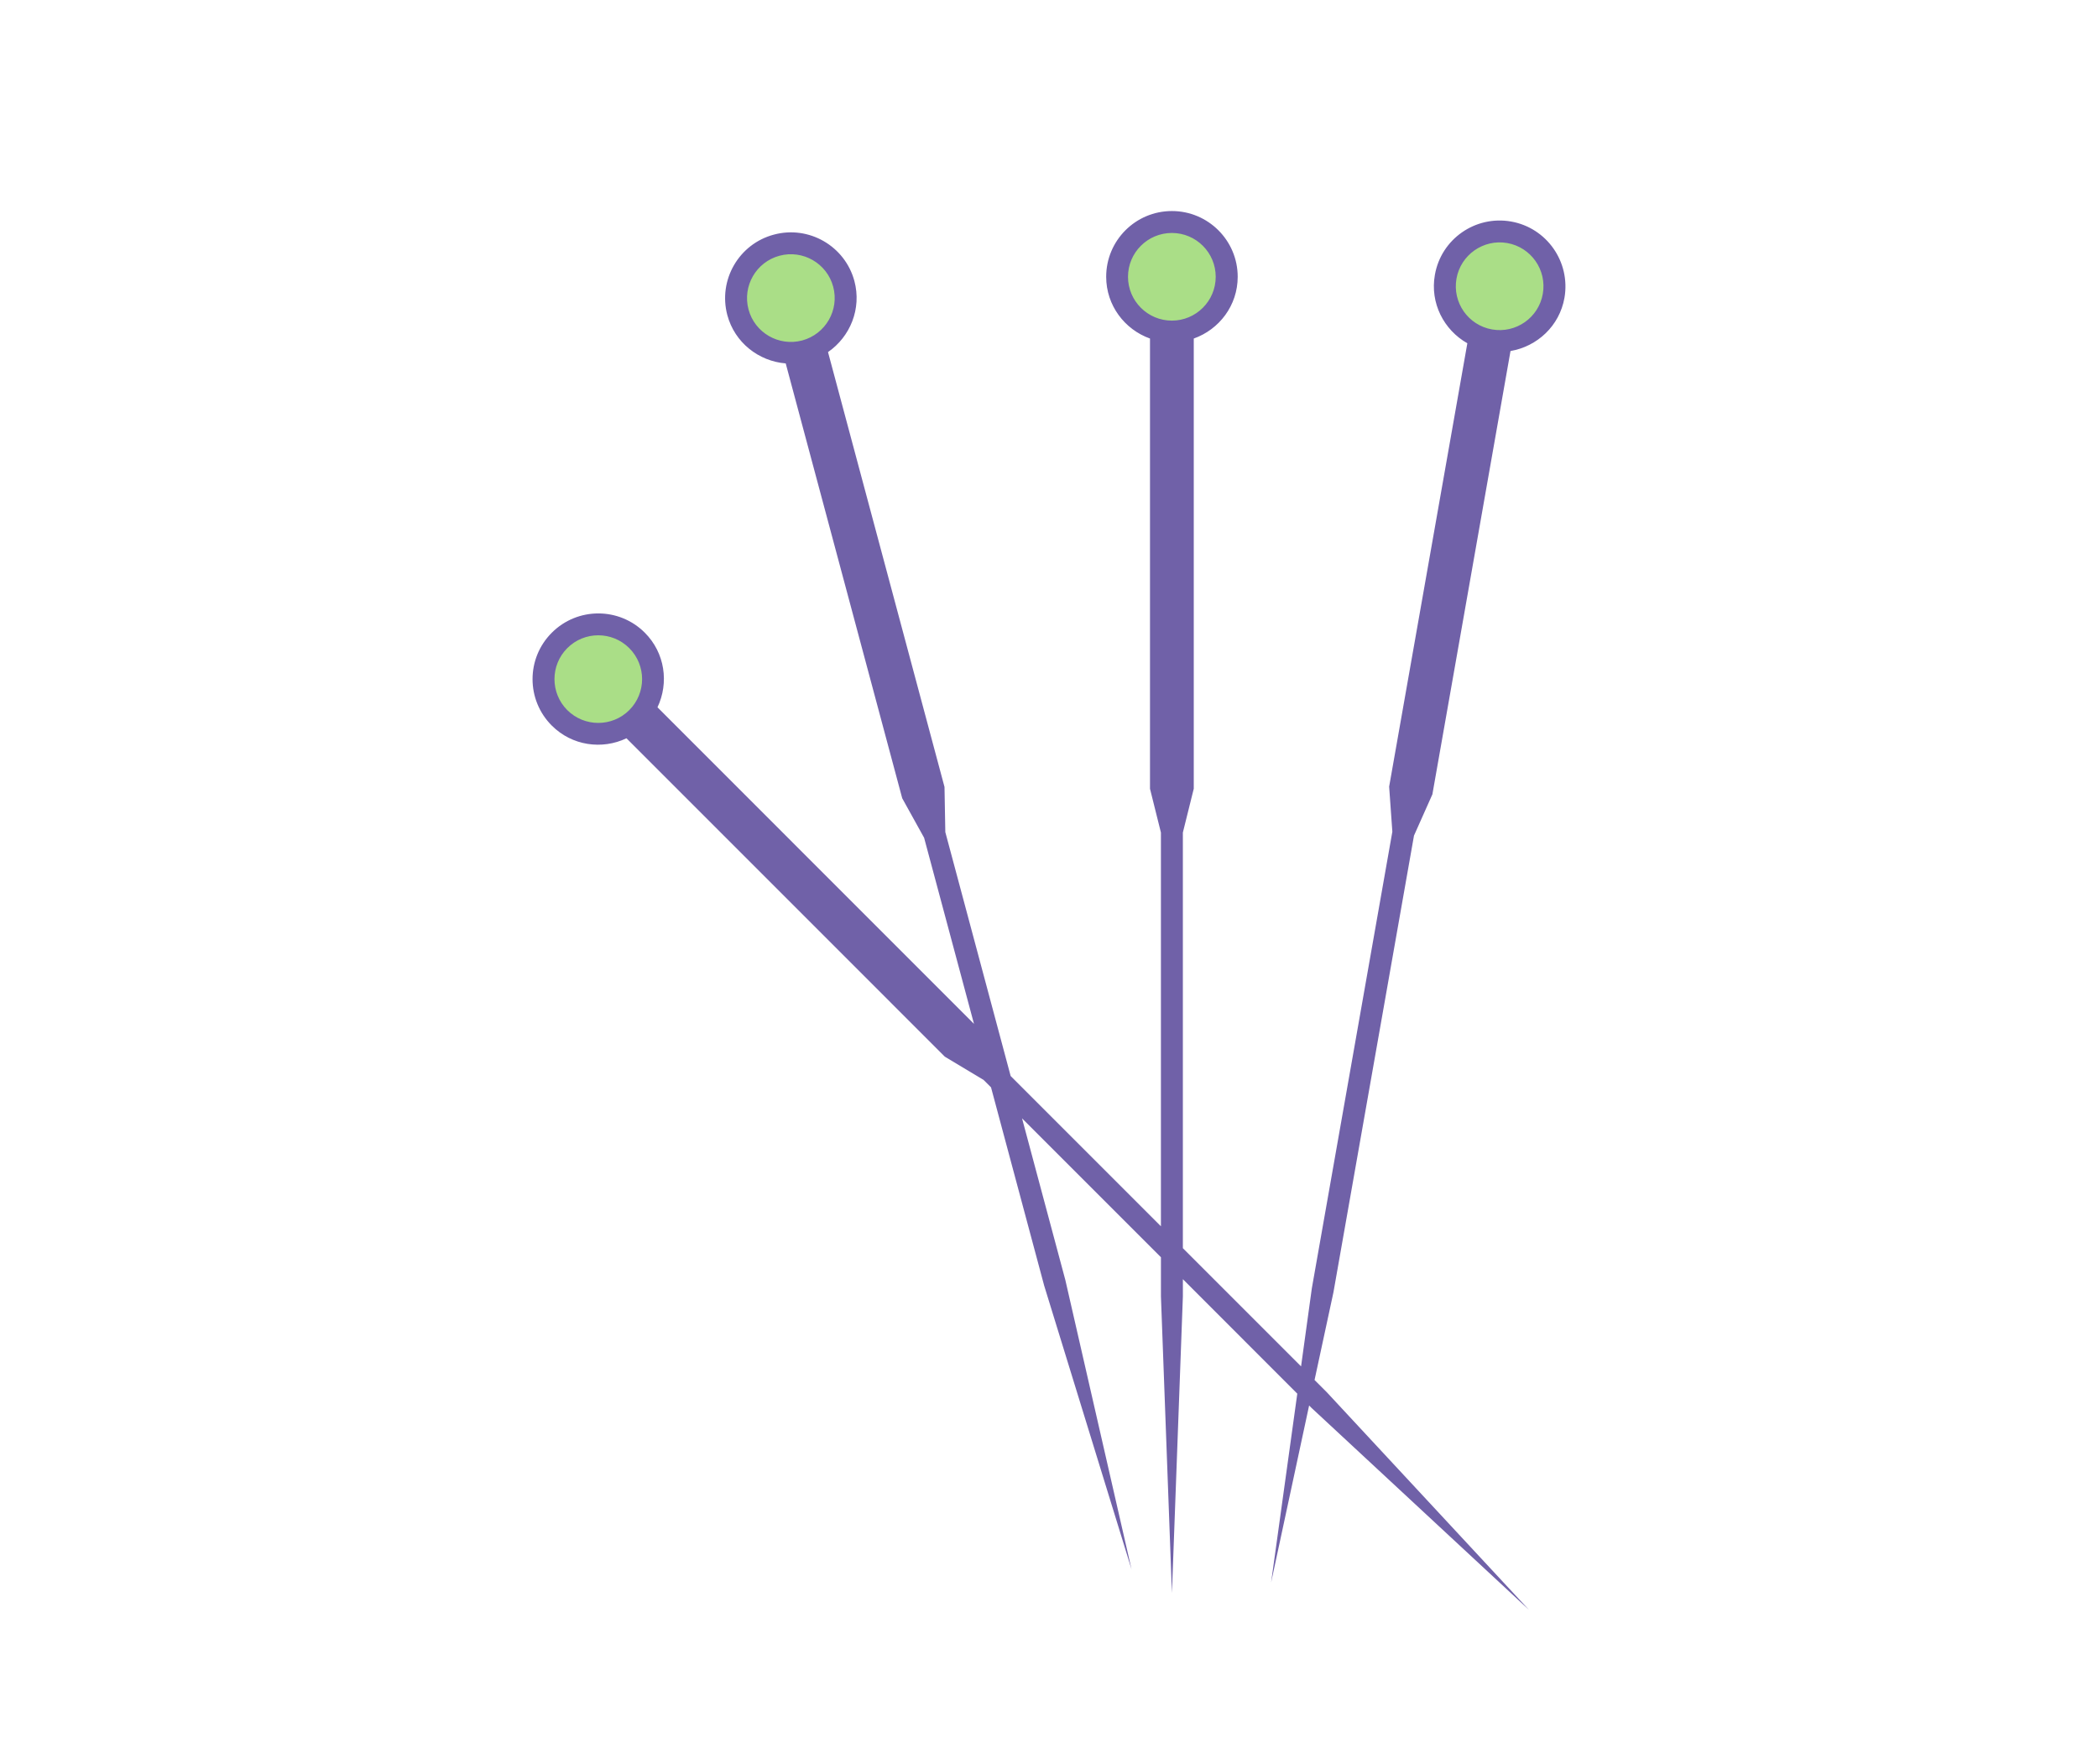
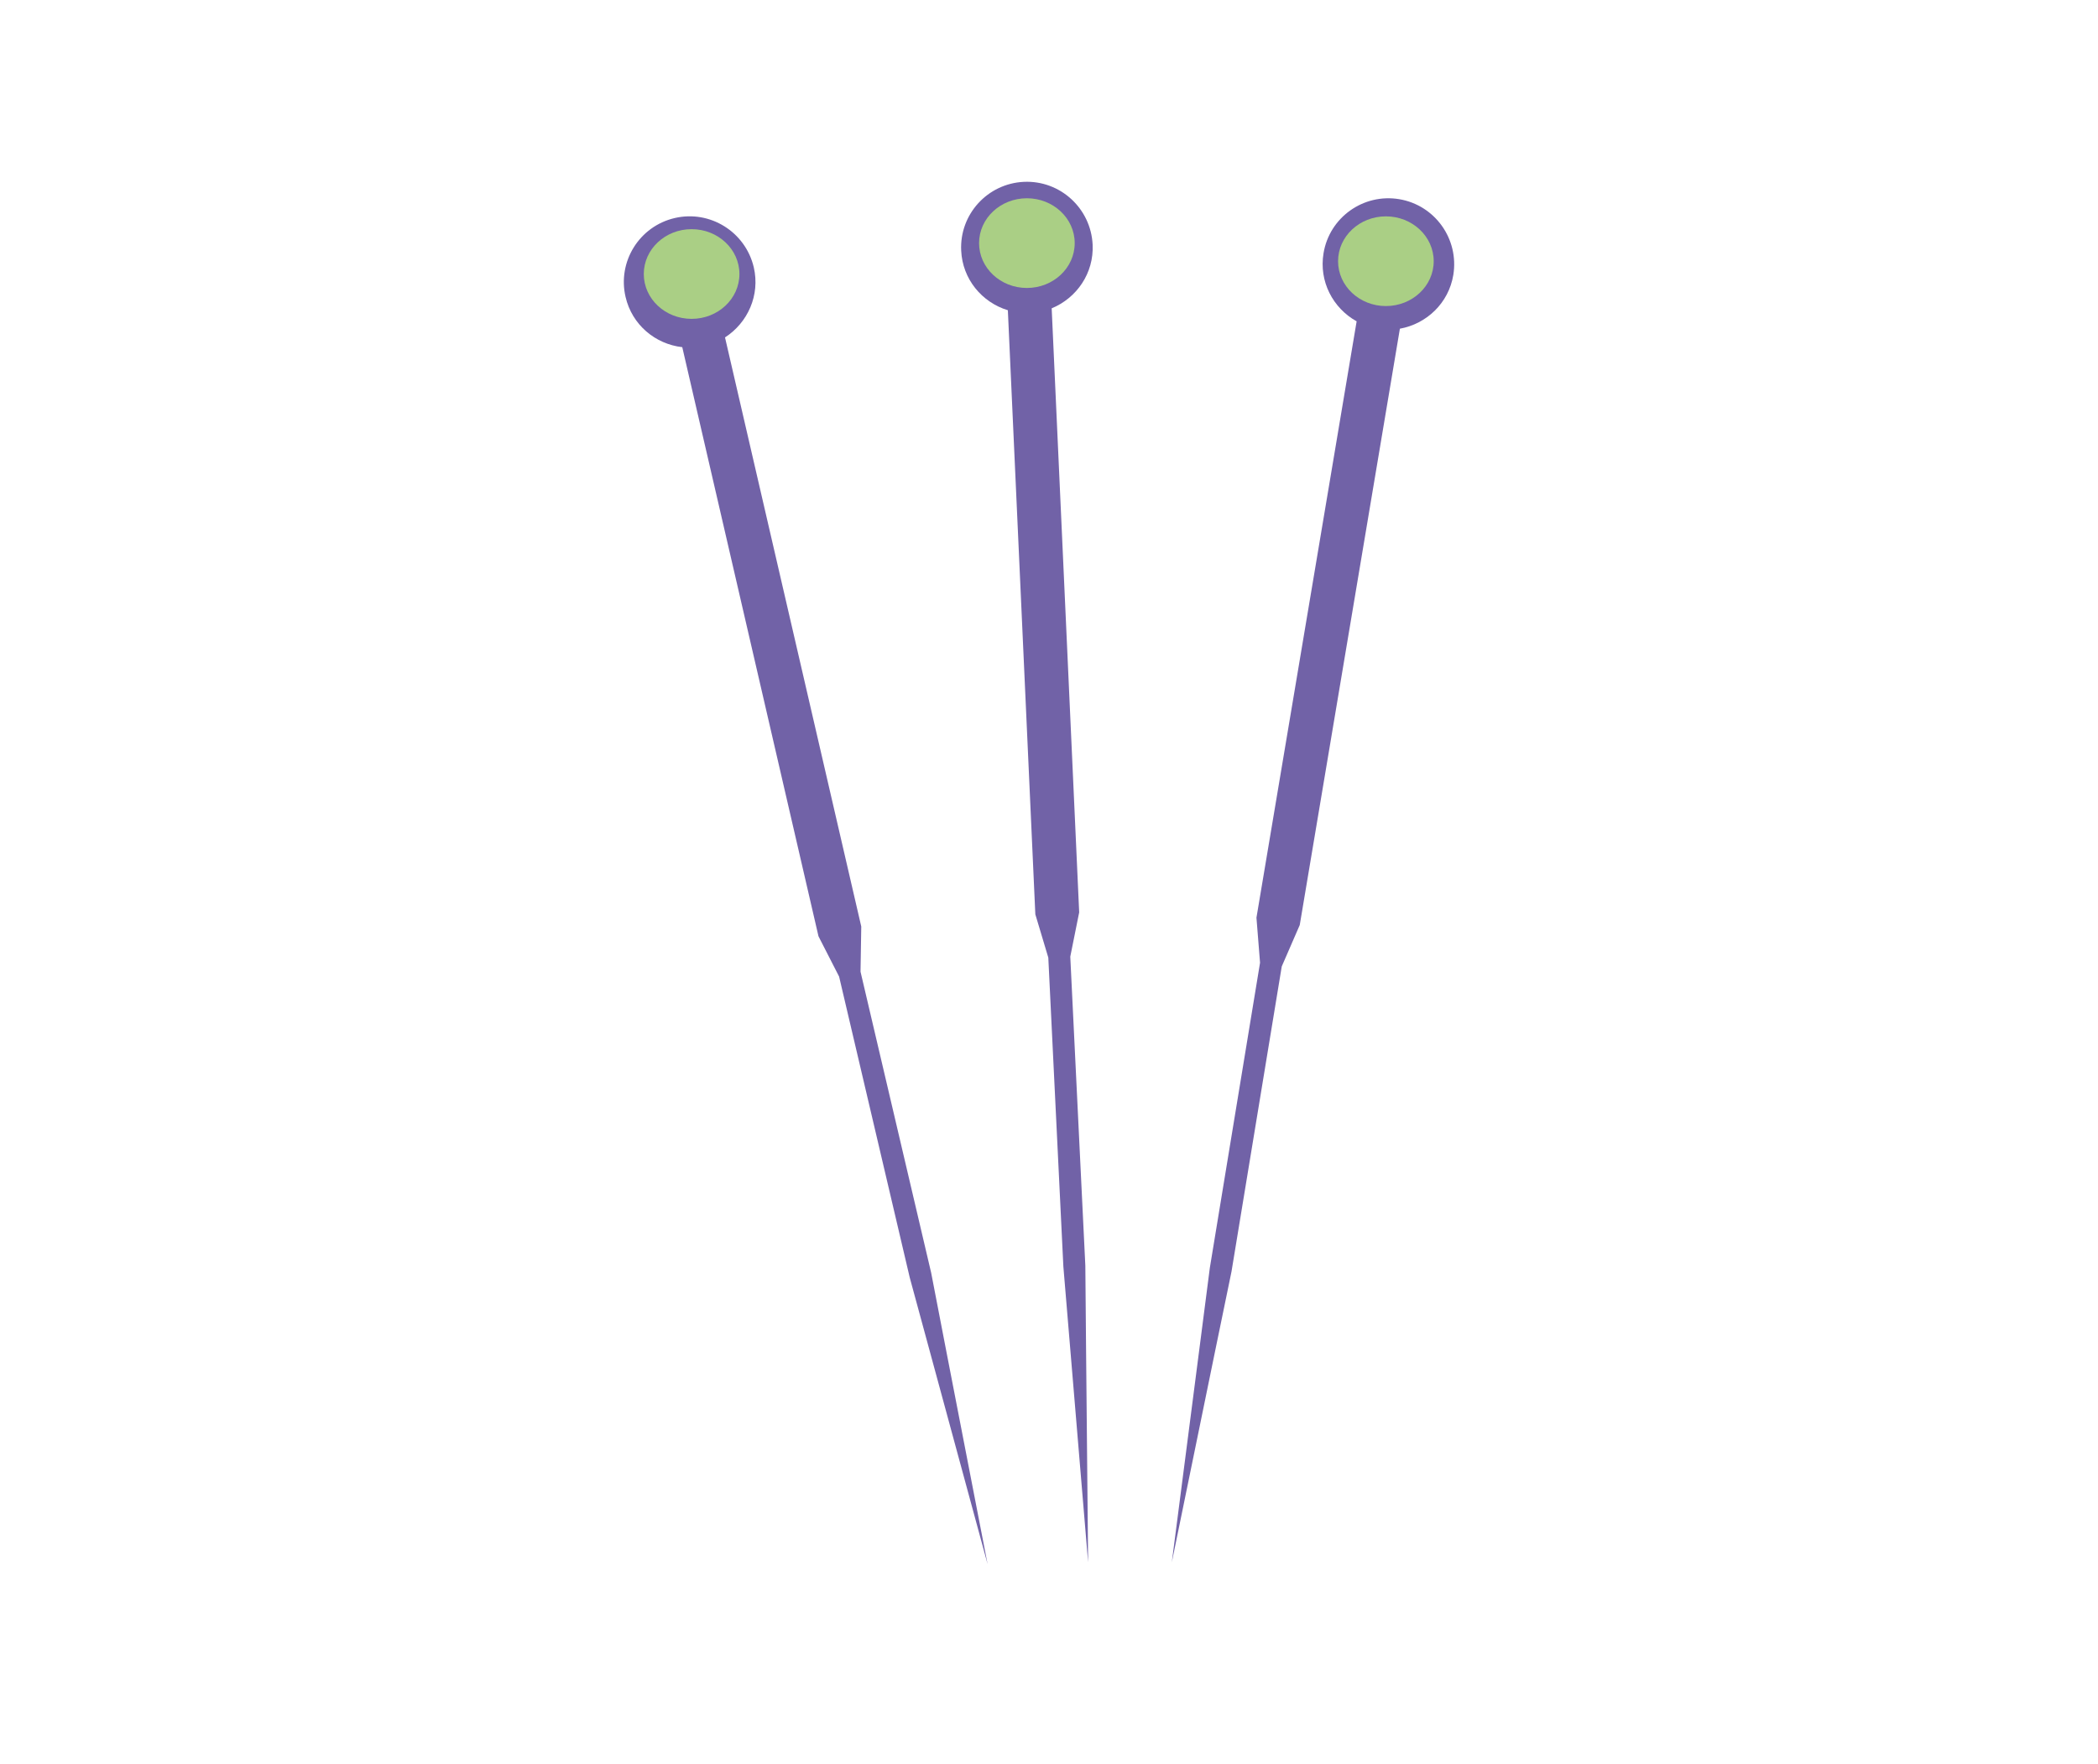
<svg xmlns="http://www.w3.org/2000/svg" version="1.1" id="Ebene_1" x="0px" y="0px" width="87.66px" height="73.7px" viewBox="0 0 87.66 73.7" enable-background="new 0 0 87.66 73.7" xml:space="preserve">
-   <defs id="defs27">
-     <clipPath clipPathUnits="userSpaceOnUse" id="clipPath3510">
-       <path d="m 302.047,656.798 c -7.533,-9.019 0.861,-17.059 0.861,-17.059 l 0,0 c -4.101,8.397 2.43,13.601 8.226,23.906 l 0,0 c 5.22,9.275 -5.659,14.323 -5.659,14.323 l 0,0 c 0,0 9.307,-5.922 -3.428,-21.17" id="path3512" />
-     </clipPath>
-     <mask maskUnits="userSpaceOnUse" x="0" y="0" width="1" height="1" id="mask3528">
-       <g id="g3530">
-         <g clip-path="url(#clipPath3518)" id="g3532">
-           <g id="g3534">
-             <g id="g3536">
-               <path d="m -32768,32767 65535,0 0,-65535 -65535,0 0,65535 z" style="fill:url(#linearGradient3522);stroke:none" id="path3538" />
-             </g>
-           </g>
-         </g>
-       </g>
-     </mask>
-     <clipPath clipPathUnits="userSpaceOnUse" id="clipPath3518">
-       <path d="m -32768,32767 65535,0 0,-65535 -65535,0 0,65535 z" id="path3520" />
-     </clipPath>
-     <linearGradient x1="0" y1="0" x2="1" y2="0" gradientUnits="userSpaceOnUse" gradientTransform="matrix(0,38.2287,38.2287,0,305.7302,639.7392)" spreadMethod="pad" id="linearGradient3522">
-       <stop style="stop-opacity:1;stop-color:#ffffff" offset="0" id="stop3524" />
-       <stop style="stop-opacity:0;stop-color:#ffffff" offset="1" id="stop3526" />
-     </linearGradient>
-     <clipPath clipPathUnits="userSpaceOnUse" id="clipPath3464">
-       <path d="m 292.161,660.832 c -6.554,-9.719 4.235,-21.093 4.235,-21.093 l 0,0 c -6.632,10.382 0.475,16.817 5.728,29.558 l 0,0 c 4.728,11.47 -9.661,17.711 -9.661,17.711 l 0,0 c 0,0 12.471,-7.234 -0.302,-26.176" id="path3466" />
-     </clipPath>
-     <mask maskUnits="userSpaceOnUse" x="0" y="0" width="1" height="1" id="mask3482">
-       <g id="g3484">
-         <g clip-path="url(#clipPath3472)" id="g3486">
-           <g id="g3488">
-             <g id="g3490">
-               <path d="m -32768,32767 65535,0 0,-65535 -65535,0 0,65535 z" style="fill:url(#linearGradient3476);stroke:none" id="path3492" />
-             </g>
-           </g>
-         </g>
-       </g>
-     </mask>
-     <clipPath clipPathUnits="userSpaceOnUse" id="clipPath3472">
-       <path d="m -32768,32767 65535,0 0,-65535 -65535,0 0,65535 z" id="path3474" />
-     </clipPath>
-     <linearGradient x1="0" y1="0" x2="1" y2="0" gradientUnits="userSpaceOnUse" gradientTransform="matrix(0,47.2686,47.2686,0,296.5629,639.7392)" spreadMethod="pad" id="linearGradient3476">
-       <stop style="stop-opacity:1;stop-color:#ffffff" offset="0" id="stop3478" />
-       <stop style="stop-opacity:0;stop-color:#ffffff" offset="1" id="stop3480" />
-     </linearGradient>
-     <clipPath clipPathUnits="userSpaceOnUse" id="clipPath3376">
-       <path d="m 271.453,637.646 c -0.702,0 -1.286,-0.535 -1.349,-1.234 l 0,0 c -0.048,-0.55 -0.072,-1.058 -0.072,-1.553 l 0,0 0,-37.323 c 0,-9.702 7.893,-17.595 17.595,-17.595 l 0,0 18.99,0 c 8.999,0 16.436,6.791 17.468,15.517 l 0,0 c 0.043,-10e-4 0.085,-0.004 0.127,-0.004 l 0,0 0,7.193 0,22.785 0,7.193 0,2.234 c 0,0.495 -0.023,1.003 -0.072,1.553 l 0,0 c -0.061,0.699 -0.647,1.234 -1.348,1.234 l 0,0 -51.339,0 z" id="path3378" />
-     </clipPath>
-     <clipPath clipPathUnits="userSpaceOnUse" id="clipPath3510-5">
-       <path d="m 302.047,656.798 c -7.533,-9.019 0.861,-17.059 0.861,-17.059 l 0,0 c -4.101,8.397 2.43,13.601 8.226,23.906 l 0,0 c 5.22,9.275 -5.659,14.323 -5.659,14.323 l 0,0 c 0,0 9.307,-5.922 -3.428,-21.17" id="path3512-5" />
-     </clipPath>
-     <clipPath clipPathUnits="userSpaceOnUse" id="clipPath3464-2">
-       <path d="m 292.161,660.832 c -6.554,-9.719 4.235,-21.093 4.235,-21.093 l 0,0 c -6.632,10.382 0.475,16.817 5.728,29.558 l 0,0 c 4.728,11.47 -9.661,17.711 -9.661,17.711 l 0,0 c 0,0 12.471,-7.234 -0.302,-26.176" id="path3466-9" />
-     </clipPath>
-   </defs>
-   <g id="g3461" transform="matrix(0.4463456,0,0,0.4463456,12.68425,-7.780085)">
-     <g id="g3470" style="fill:#7061a8;fill-opacity:1" transform="matrix(1.25,0,0,-1.25,-312.7424,893.3666)" />
-     <g id="g3516" style="fill:#7061a8;fill-opacity:1" transform="matrix(1.25,0,0,-1.25,-312.7424,893.3666)" />
-     <g id="g3540" mask="url(#mask3528)" style="fill:#7061a8;fill-opacity:1" transform="matrix(1.25,0,0,-1.25,-312.7424,893.3666)" />
-     <g transform="matrix(0.648107,0,0,0.648107,4.308936,37.18615)" id="g3" style="fill:#7061a8;fill-opacity:1">
-       <g id="g5" style="fill:#7061a8;fill-opacity:1">
-         <circle r="7.443" cy="67.803" cx="35.571" id="circle3392" style="opacity:1;fill:#aade87;fill-opacity:1" />
-         <circle style="opacity:1;fill:#aade87;fill-opacity:1" id="circle3390" cx="63.624" cy="12.269" r="7.443" />
-         <circle r="7.443" cy="9.406" cx="118.395" id="circle3388" style="opacity:1;fill:#aade87;fill-opacity:1" />
-         <circle style="opacity:1;fill:#aade87;fill-opacity:1" id="path3386" cx="165.722" cy="10.742" r="7.443" />
-         <path style="fill:#7061a8;fill-opacity:1" d="m 167.756,1.513 c -5.165,-0.908 -10.101,2.536 -11.002,7.705 -0.724,4.065 1.284,7.951 4.688,9.882 l -11.294,64.036 0.462,6.512 -11.631,65.965 -1.554,11.261 -17.072,-17.073 0,-60.036 1.575,-6.333 0,-65.016 c 3.684,-1.311 6.345,-4.783 6.345,-8.92 0,-5.244 -4.263,-9.496 -9.502,-9.496 -5.253,0 -9.494,4.257 -9.494,9.496 0,4.124 2.654,7.604 6.328,8.92 l 0,65.024 1.579,6.331 0,56.868 L 95.479,124.932 86.043,89.703 85.925,83.181 69.099,20.372 C 72.308,18.153 73.973,14.109 72.913,10.118 71.554,5.053 66.337,2.044 61.278,3.406 56.21,4.758 53.21,9.972 54.557,15.034 c 1.071,3.984 4.54,6.66 8.433,6.974 l 16.827,62.808 3.164,5.71 7.204,26.881 -45.717,-45.73 c 1.676,-3.526 1.092,-7.856 -1.833,-10.777 -3.705,-3.707 -9.714,-3.707 -13.425,0 -3.715,3.705 -3.715,9.719 0,13.426 2.92,2.919 7.25,3.502 10.781,1.828 l 45.975,45.981 5.598,3.359 1.081,1.078 7.678,28.646 12.618,40.976 -9.56,-41.784 -6.257,-23.36 20.062,20.061 0,5.652 1.587,42.835 1.582,-42.835 0,-2.484 16.525,16.536 -3.781,27.272 5.49,-25.564 0.337,0.339 31.409,29.171 -29.17,-31.401 -1.791,-1.792 2.726,-12.655 11.636,-65.974 2.657,-5.959 11.284,-64.033 c 3.857,-0.657 7.074,-3.62 7.793,-7.683 0.899,-5.184 -2.552,-10.115 -7.714,-11.023 z m -55.327,7.983 c 0,-3.496 2.84,-6.33 6.337,-6.33 3.493,0 6.331,2.834 6.331,6.33 0,3.492 -2.838,6.332 -6.331,6.332 -3.497,0 -6.337,-2.84 -6.337,-6.332 z m -47.057,9.196 c -3.378,0.901 -6.853,-1.105 -7.755,-4.479 -0.901,-3.376 1.099,-6.851 4.478,-7.759 3.38,-0.903 6.852,1.105 7.755,4.482 0.901,3.368 -1.104,6.842 -4.478,7.756 z M 40.393,72.085 c -2.465,2.465 -6.479,2.465 -8.954,0 -2.465,-2.471 -2.465,-6.481 0,-8.953 2.47,-2.473 6.483,-2.473 8.954,0 2.471,2.472 2.471,6.477 0,8.953 z M 165.009,17.1 c -3.445,-0.604 -5.743,-3.893 -5.136,-7.335 0.602,-3.439 3.895,-5.743 7.33,-5.144 3.447,0.607 5.748,3.896 5.138,7.346 -0.599,3.442 -3.896,5.743 -7.332,5.133 z" id="path7" />
-       </g>
-     </g>
-     <g transform="matrix(0.648107,0,0,0.648107,2.492089,37.18615)" id="g9" style="fill:#7061a8;fill-opacity:1" />
-     <g transform="matrix(0.648107,0,0,0.648107,2.492089,37.18615)" id="g11" style="fill:#7061a8;fill-opacity:1" />
-     <g transform="matrix(0.648107,0,0,0.648107,2.492089,37.18615)" id="g13" style="fill:#7061a8;fill-opacity:1" />
-     <g transform="matrix(0.648107,0,0,0.648107,2.492089,37.18615)" id="g15" style="fill:#7061a8;fill-opacity:1" />
-     <g transform="matrix(0.648107,0,0,0.648107,2.492089,37.18615)" id="g17" style="fill:#7061a8;fill-opacity:1" />
-     <g transform="matrix(0.648107,0,0,0.648107,2.492089,37.18615)" id="g19" style="fill:#7061a8;fill-opacity:1" />
-     <g transform="matrix(0.648107,0,0,0.648107,2.492089,37.18615)" id="g21" style="fill:#7061a8;fill-opacity:1" />
-     <g transform="matrix(0.648107,0,0,0.648107,2.492089,37.18615)" id="g23" style="fill:#7061a8;fill-opacity:1" />
-     <g transform="matrix(0.648107,0,0,0.648107,2.492089,37.18615)" id="g25" style="fill:#7061a8;fill-opacity:1" />
-     <g transform="matrix(0.648107,0,0,0.648107,2.492089,37.18615)" id="g27" style="fill:#7061a8;fill-opacity:1" />
-     <g transform="matrix(0.648107,0,0,0.648107,2.492089,37.18615)" id="g29" style="fill:#7061a8;fill-opacity:1" />
-     <g transform="matrix(0.648107,0,0,0.648107,2.492089,37.18615)" id="g31" style="fill:#7061a8;fill-opacity:1" />
-     <g transform="matrix(0.648107,0,0,0.648107,2.492089,37.18615)" id="g33" style="fill:#7061a8;fill-opacity:1" />
-     <g transform="matrix(0.648107,0,0,0.648107,2.492089,37.18615)" id="g35" style="fill:#7061a8;fill-opacity:1" />
-     <g transform="matrix(0.648107,0,0,0.648107,2.492089,37.18615)" id="g37" style="fill:#7061a8;fill-opacity:1" />
+   <g>
+     <path fill="#7162A7" d="M39.549,56.508l-0.642-3.326L35.955,40.6l0.031-1.887l-5.693-24.615c0.951-0.613,1.472-1.766,1.202-2.929   c-0.349-1.481-1.826-2.402-3.303-2.059c-1.478,0.344-2.4,1.821-2.054,3.298c0.269,1.164,1.243,1.97,2.369,2.098l5.692,24.616   l0.861,1.682l2.952,12.578l0.863,3.174l2.389,8.797L39.549,56.508z" />
  </g>
+   <g>
+     <path fill="#7162A7" d="M45.378,56.268l-0.03-3.388l-0.629-12.909l0.372-1.85l-1.149-25.238c1.047-0.431,1.768-1.471,1.711-2.663   c-0.075-1.52-1.361-2.693-2.876-2.622c-1.515,0.072-2.69,1.357-2.616,2.873c0.054,1.193,0.866,2.162,1.95,2.492l1.148,25.24   l0.542,1.809l0.629,12.905l0.274,3.277l0.76,9.084L45.378,56.268z" />
+   </g>
+   <g>
+     <path fill="#7162A7" d="M50.771,56.45l0.684-3.318l2.1-12.752l0.752-1.73l4.184-24.916c1.113-0.201,2.036-1.066,2.232-2.244   c0.246-1.502-0.766-2.919-2.261-3.168c-1.496-0.249-2.915,0.761-3.161,2.258c-0.198,1.178,0.392,2.296,1.383,2.846l-4.186,24.917   l0.15,1.883l-2.098,12.749l-0.421,3.262l-1.168,9.042L50.771,56.45z" />
+   </g>
+   <ellipse fill="#AACF85" cx="28.897" cy="11.449" rx="1.998" ry="1.874" />
+   <ellipse fill="#AACF85" cx="42.906" cy="10.158" rx="1.998" ry="1.874" />
+   <ellipse fill="#AACF85" cx="57.906" cy="10.914" rx="1.998" ry="1.874" />
</svg>
